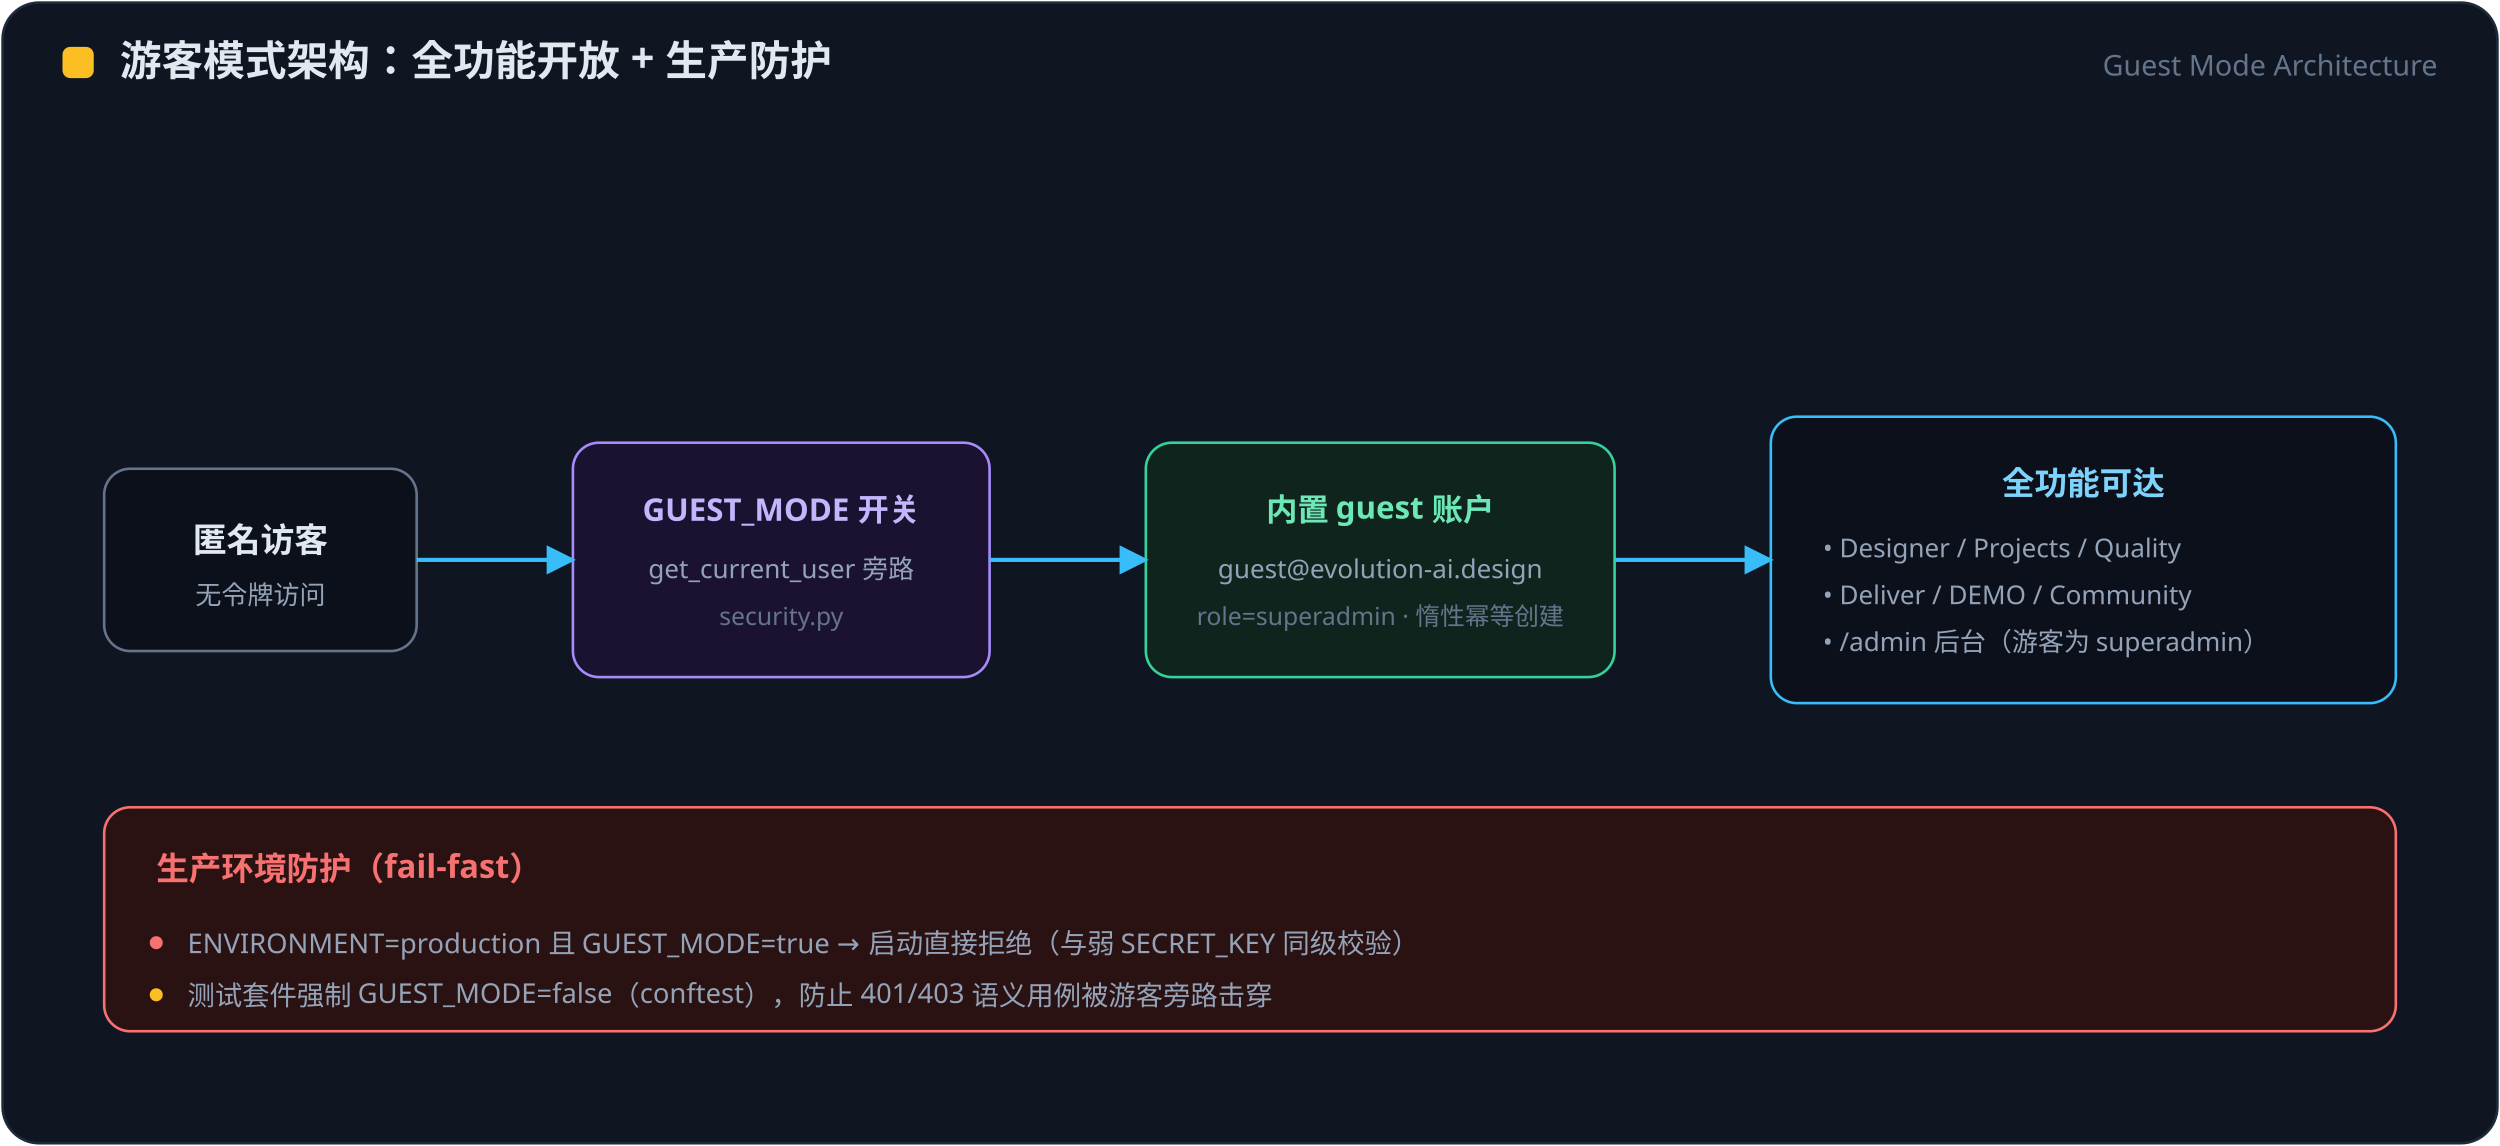
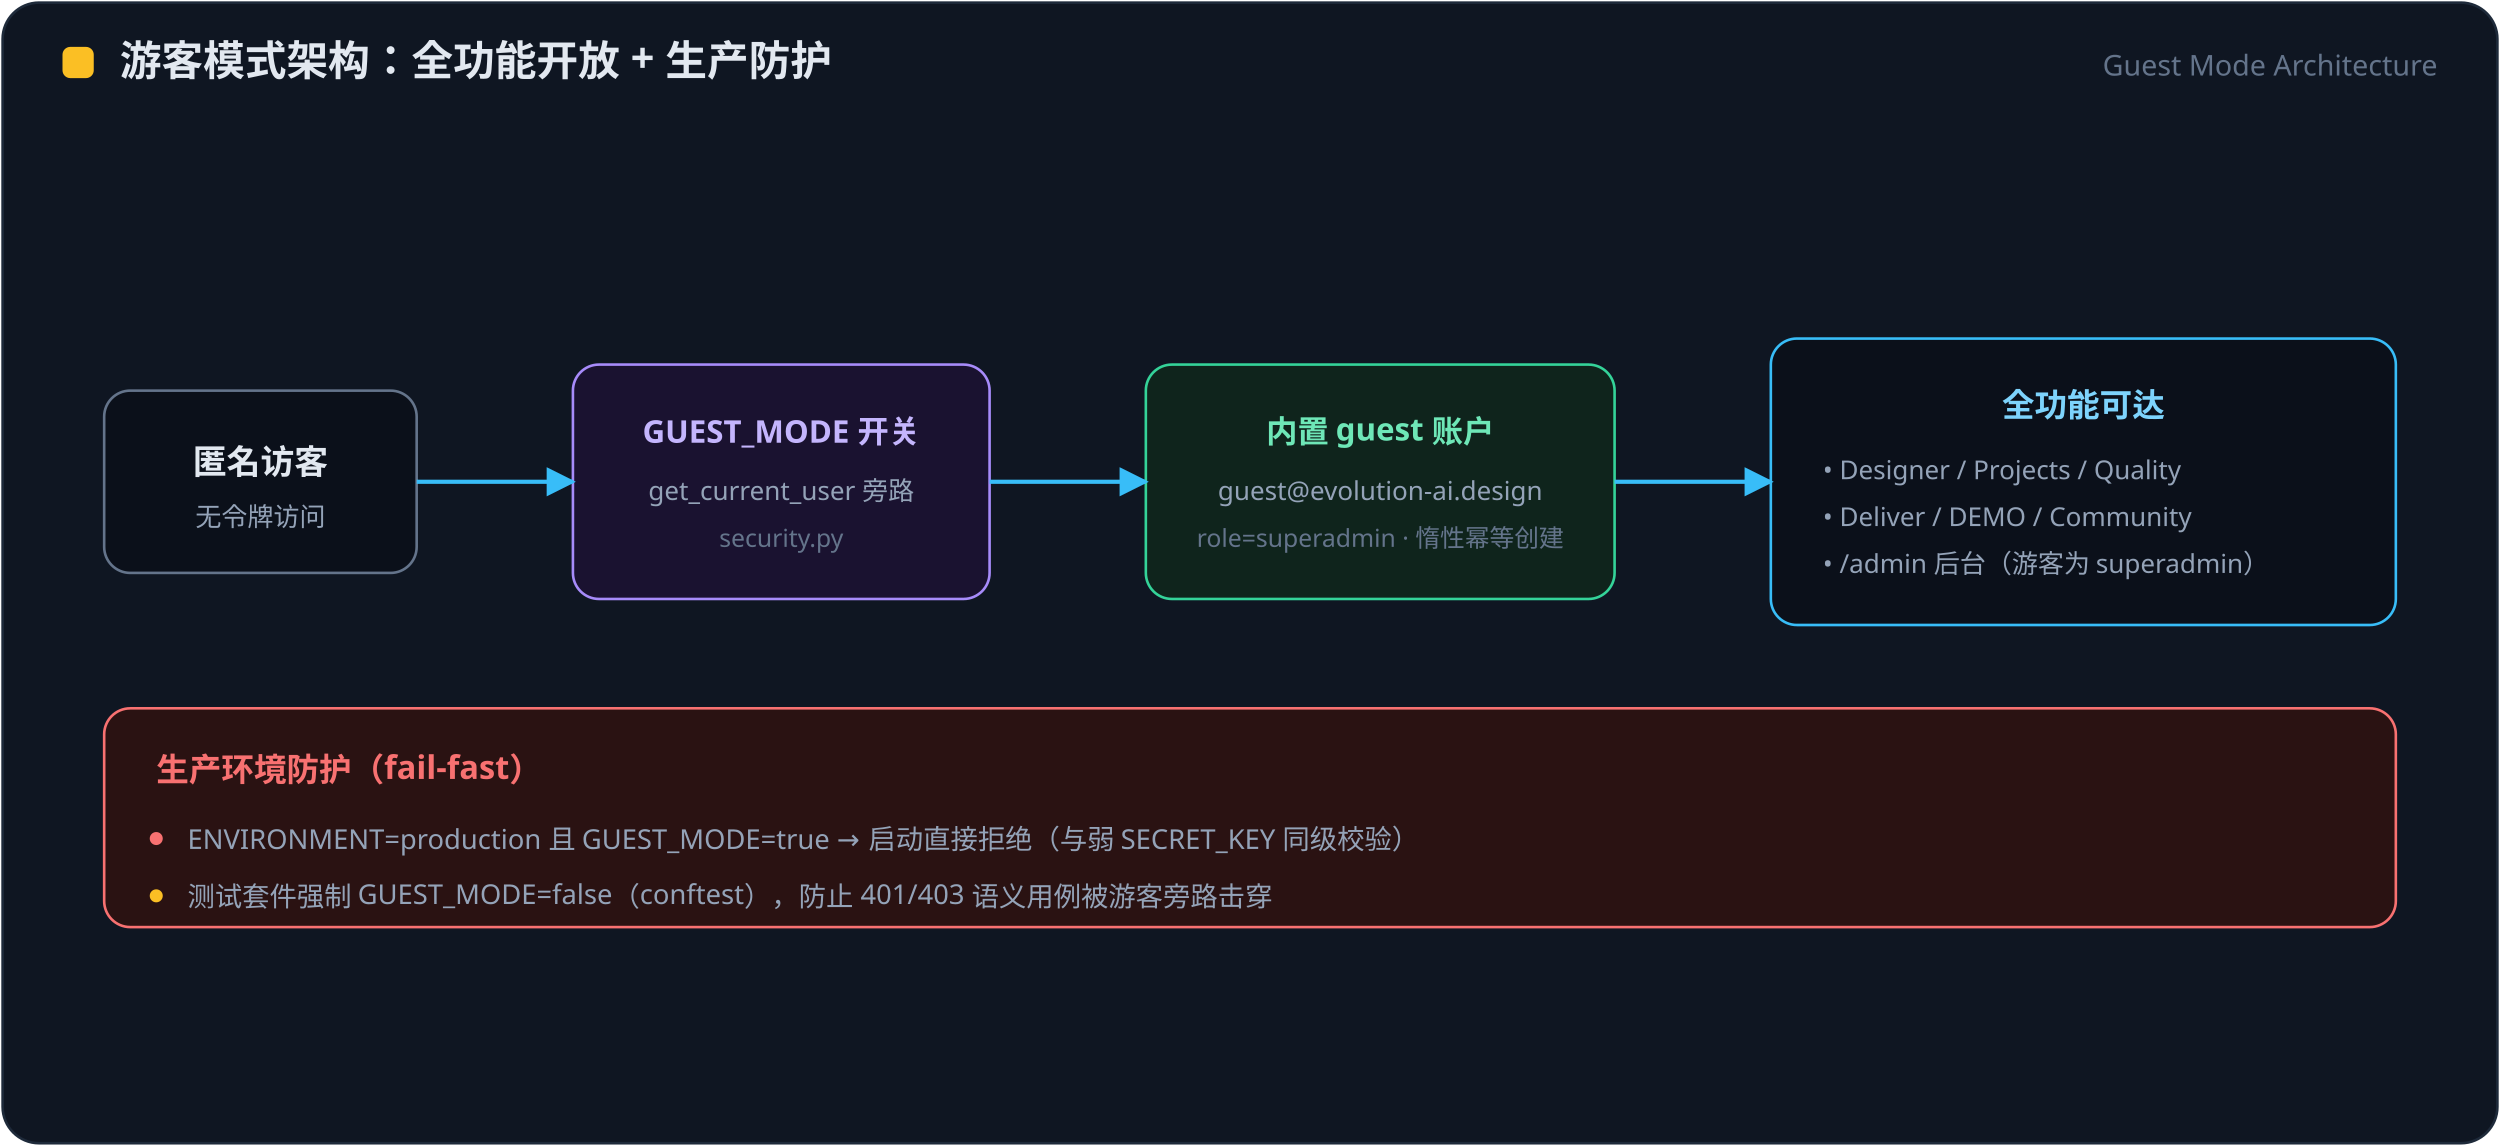
<svg xmlns="http://www.w3.org/2000/svg" viewBox="0 0 960 440" font-family="'Segoe UI','Microsoft YaHei',system-ui,sans-serif">
  <rect x="1" y="1" width="958" height="438" rx="14" fill="#0F1622" stroke="#1E2A3A" />
  <rect x="24" y="18" width="12" height="12" rx="3" fill="#FBBF24" />
  <text x="46" y="29" fill="#E2E8F0" font-size="16" font-weight="700">游客模式架构：全功能开放 + 生产防护</text>
  <text x="936" y="29" fill="#64748B" font-size="11" text-anchor="end">Guest Mode Architecture</text>
-   <rect x="40" y="180" width="120" height="70" rx="10" fill="#0B101A" stroke="#64748B" />
-   <text x="100" y="212" fill="#E2E8F0" font-size="13" font-weight="700" text-anchor="middle">匿名访客</text>
-   <text x="100" y="232" fill="#94A3B8" font-size="10" text-anchor="middle">无令牌访问</text>
-   <rect x="220" y="170" width="160" height="90" rx="10" fill="#1A1230" stroke="#A78BFA" />
-   <text x="300" y="200" fill="#C4B5FD" font-size="12" font-weight="700" text-anchor="middle">GUEST_MODE 开关</text>
-   <text x="300" y="222" fill="#94A3B8" font-size="10" text-anchor="middle">get_current_user 旁路</text>
-   <text x="300" y="240" fill="#64748B" font-size="9.5" text-anchor="middle">security.py</text>
-   <rect x="440" y="170" width="180" height="90" rx="10" fill="#0F241C" stroke="#34D399" />
-   <text x="530" y="200" fill="#6EE7B7" font-size="12" font-weight="700" text-anchor="middle">内置 guest 账户</text>
-   <text x="530" y="222" fill="#94A3B8" font-size="10" text-anchor="middle">guest@evolution-ai.design</text>
-   <text x="530" y="240" fill="#64748B" font-size="9.5" text-anchor="middle">role=superadmin · 惰性幂等创建</text>
-   <rect x="680" y="160" width="240" height="110" rx="10" fill="#0B101A" stroke="#38BDF8" />
-   <text x="800" y="190" fill="#7DD3FC" font-size="12.5" font-weight="700" text-anchor="middle">全功能可达</text>
+   <rect x="40" y="150" width="120" height="70" rx="10" fill="#0B101A" stroke="#64748B" />
+   <text x="100" y="182" fill="#E2E8F0" font-size="13" font-weight="700" text-anchor="middle">匿名访客</text>
+   <text x="100" y="202" fill="#94A3B8" font-size="10" text-anchor="middle">无令牌访问</text>
+   <rect x="220" y="140" width="160" height="90" rx="10" fill="#1A1230" stroke="#A78BFA" />
+   <text x="300" y="170" fill="#C4B5FD" font-size="12" font-weight="700" text-anchor="middle">GUEST_MODE 开关</text>
+   <text x="300" y="192" fill="#94A3B8" font-size="10" text-anchor="middle">get_current_user 旁路</text>
+   <text x="300" y="210" fill="#64748B" font-size="9.5" text-anchor="middle">security.py</text>
+   <rect x="440" y="140" width="180" height="90" rx="10" fill="#0F241C" stroke="#34D399" />
+   <text x="530" y="170" fill="#6EE7B7" font-size="12" font-weight="700" text-anchor="middle">内置 guest 账户</text>
+   <text x="530" y="192" fill="#94A3B8" font-size="10" text-anchor="middle">guest@evolution-ai.design</text>
+   <text x="530" y="210" fill="#64748B" font-size="9.5" text-anchor="middle">role=superadmin · 惰性幂等创建</text>
+   <rect x="680" y="130" width="240" height="110" rx="10" fill="#0B101A" stroke="#38BDF8" />
+   <text x="800" y="160" fill="#7DD3FC" font-size="12.5" font-weight="700" text-anchor="middle">全功能可达</text>
  <g font-size="10" fill="#94A3B8">
-     <text x="700" y="214">• Designer / Projects / Quality</text>
-     <text x="700" y="232">• Deliver / DEMO / Community</text>
-     <text x="700" y="250">• /admin 后台（游客为 superadmin）</text>
+     <text x="700" y="184">• Designer / Projects / Quality</text>
+     <text x="700" y="202">• Deliver / DEMO / Community</text>
+     <text x="700" y="220">• /admin 后台（游客为 superadmin）</text>
  </g>
  <defs>
    <marker id="g" viewBox="0 0 10 10" refX="9" refY="5" markerWidth="7" markerHeight="7" orient="auto-start-reverse">
      <path d="M0 0L10 5L0 10z" fill="#38BDF8" />
    </marker>
  </defs>
-   <line x1="160" y1="215" x2="220" y2="215" stroke="#38BDF8" stroke-width="1.6" marker-end="url(#g)" />
-   <line x1="380" y1="215" x2="440" y2="215" stroke="#38BDF8" stroke-width="1.6" marker-end="url(#g)" />
-   <line x1="620" y1="215" x2="680" y2="215" stroke="#38BDF8" stroke-width="1.6" marker-end="url(#g)" />
-   <rect x="40" y="310" width="880" height="86" rx="10" fill="#2A1212" stroke="#F87171" />
-   <text x="60" y="338" fill="#F87171" font-size="12.5" font-weight="700">生产环境防护（fail-fast）</text>
+   <line x1="160" y1="185" x2="220" y2="185" stroke="#38BDF8" stroke-width="1.6" marker-end="url(#g)" />
+   <line x1="380" y1="185" x2="440" y2="185" stroke="#38BDF8" stroke-width="1.6" marker-end="url(#g)" />
+   <line x1="620" y1="185" x2="680" y2="185" stroke="#38BDF8" stroke-width="1.6" marker-end="url(#g)" />
+   <rect x="40" y="272" width="880" height="84" rx="10" fill="#2A1212" stroke="#F87171" />
+   <text x="60" y="300" fill="#F87171" font-size="12.5" font-weight="700">生产环境防护（fail-fast）</text>
  <g font-size="10.5" fill="#94A3B8">
-     <circle cx="60" cy="362" r="2.5" fill="#F87171" />
-     <text x="72" y="366">ENVIRONMENT=production 且 GUEST_MODE=true → 启动直接拒绝（与弱 SECRET_KEY 同级校验）</text>
-     <circle cx="60" cy="382" r="2.5" fill="#FBBF24" />
-     <text x="72" y="386">测试套件强制 GUEST_MODE=false（conftest），防止 401/403 语义用例被游客旁路击穿</text>
+     <circle cx="60" cy="322" r="2.5" fill="#F87171" />
+     <text x="72" y="326">ENVIRONMENT=production 且 GUEST_MODE=true → 启动直接拒绝（与弱 SECRET_KEY 同级校验）</text>
+     <circle cx="60" cy="344" r="2.5" fill="#FBBF24" />
+     <text x="72" y="348">测试套件强制 GUEST_MODE=false（conftest），防止 401/403 语义用例被游客旁路击穿</text>
  </g>
</svg>
